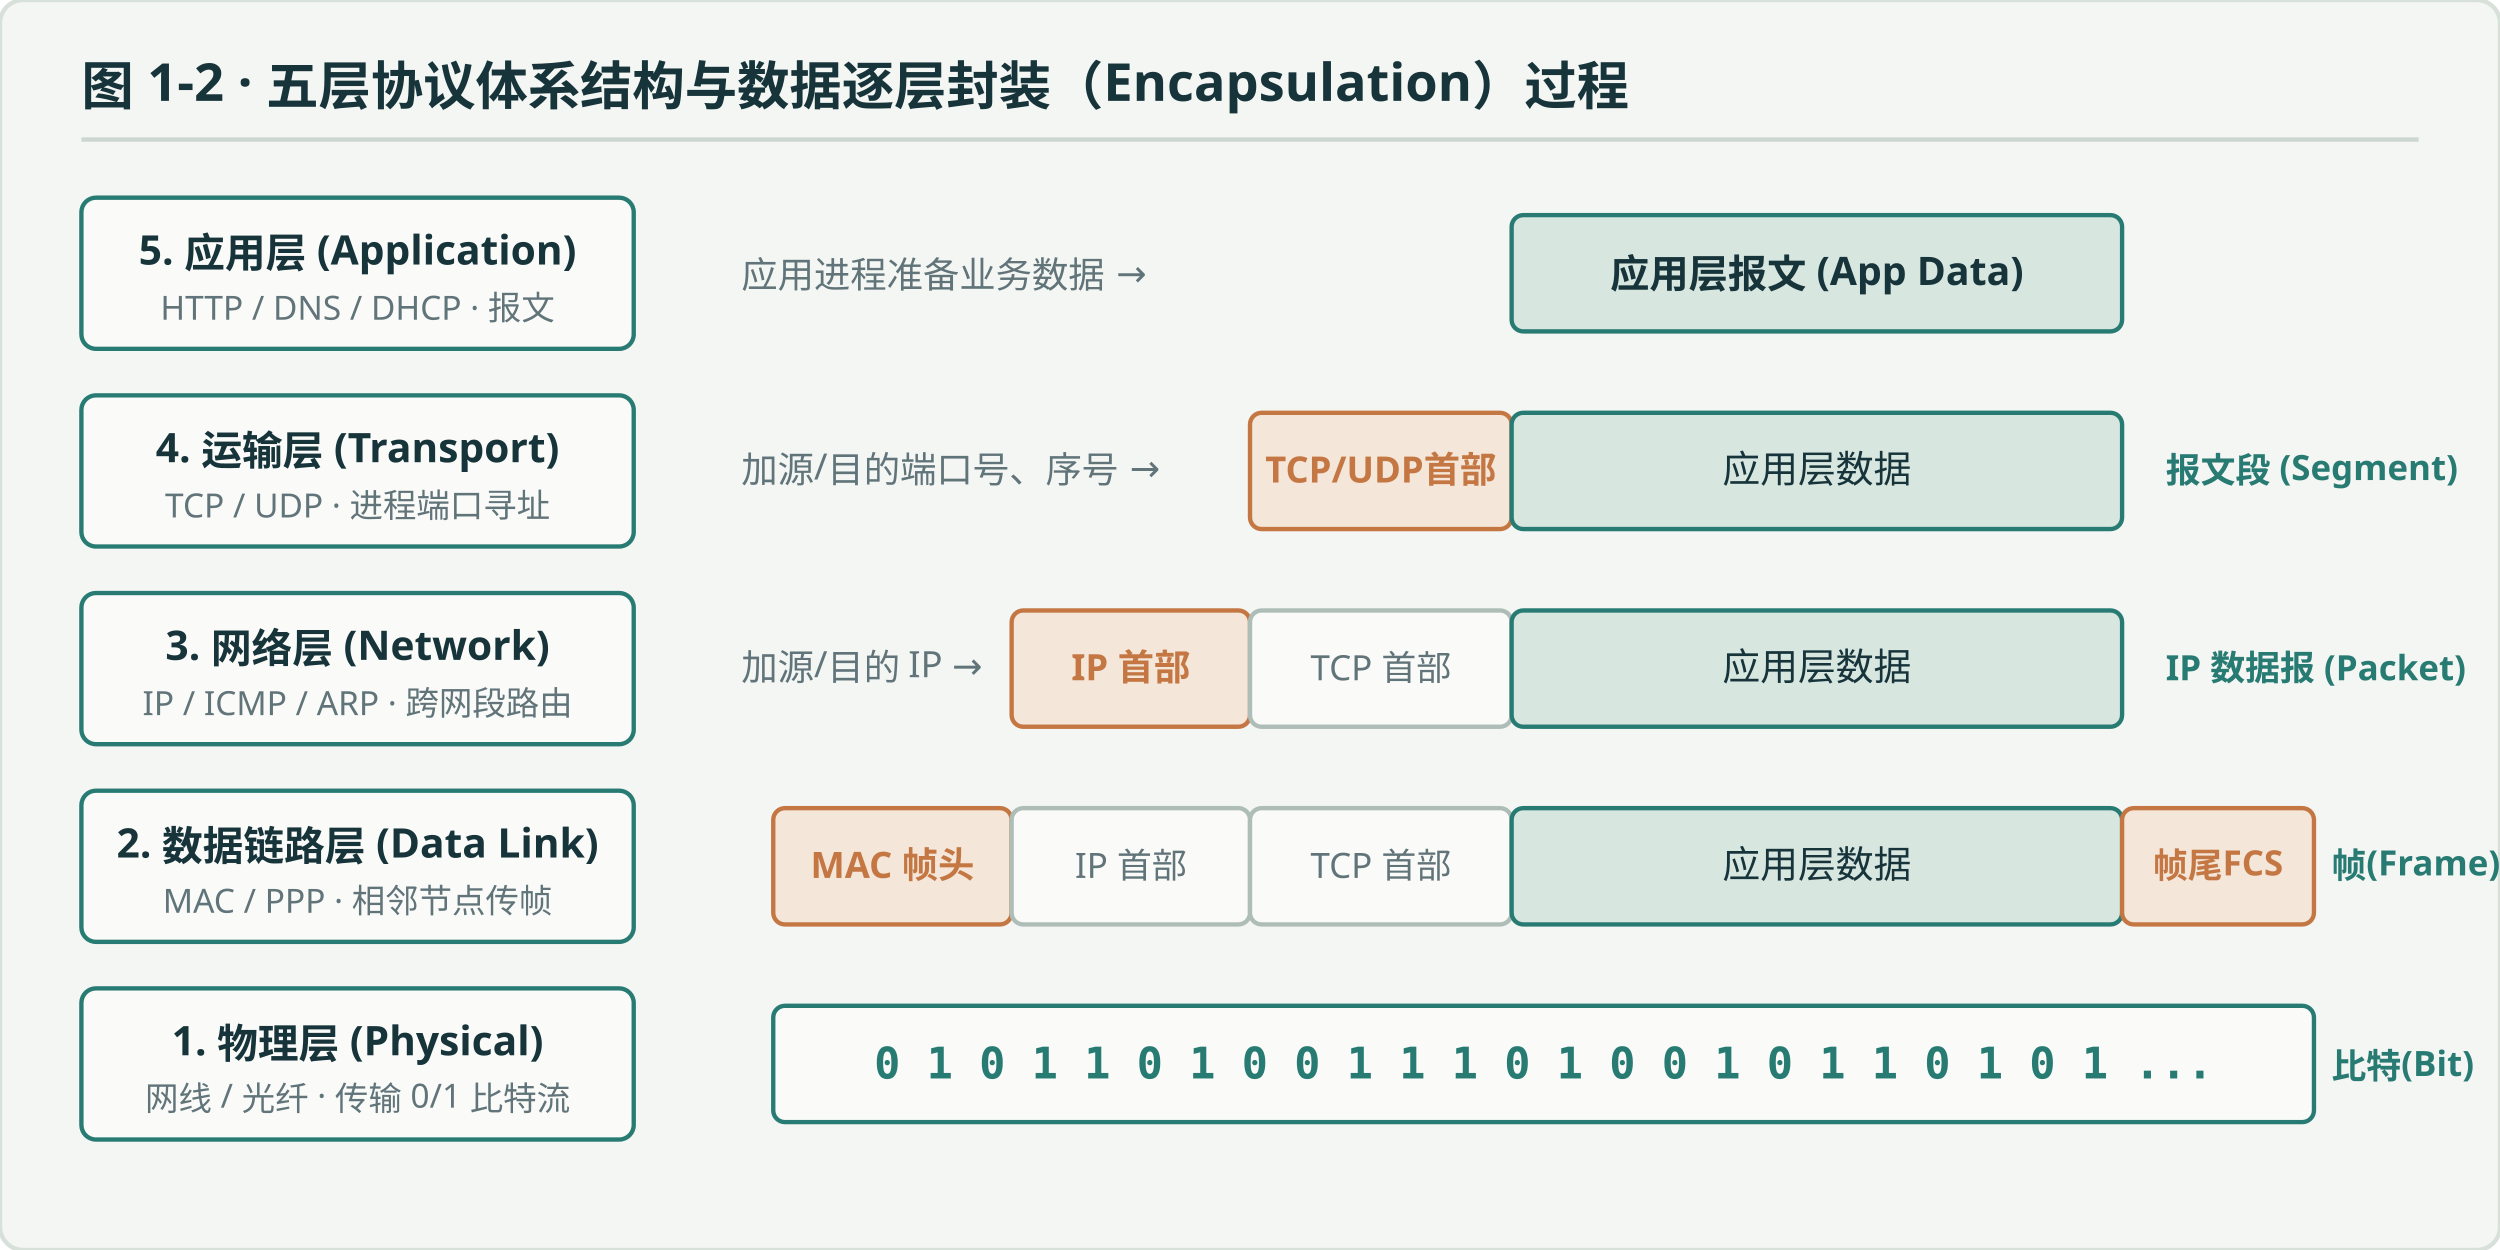
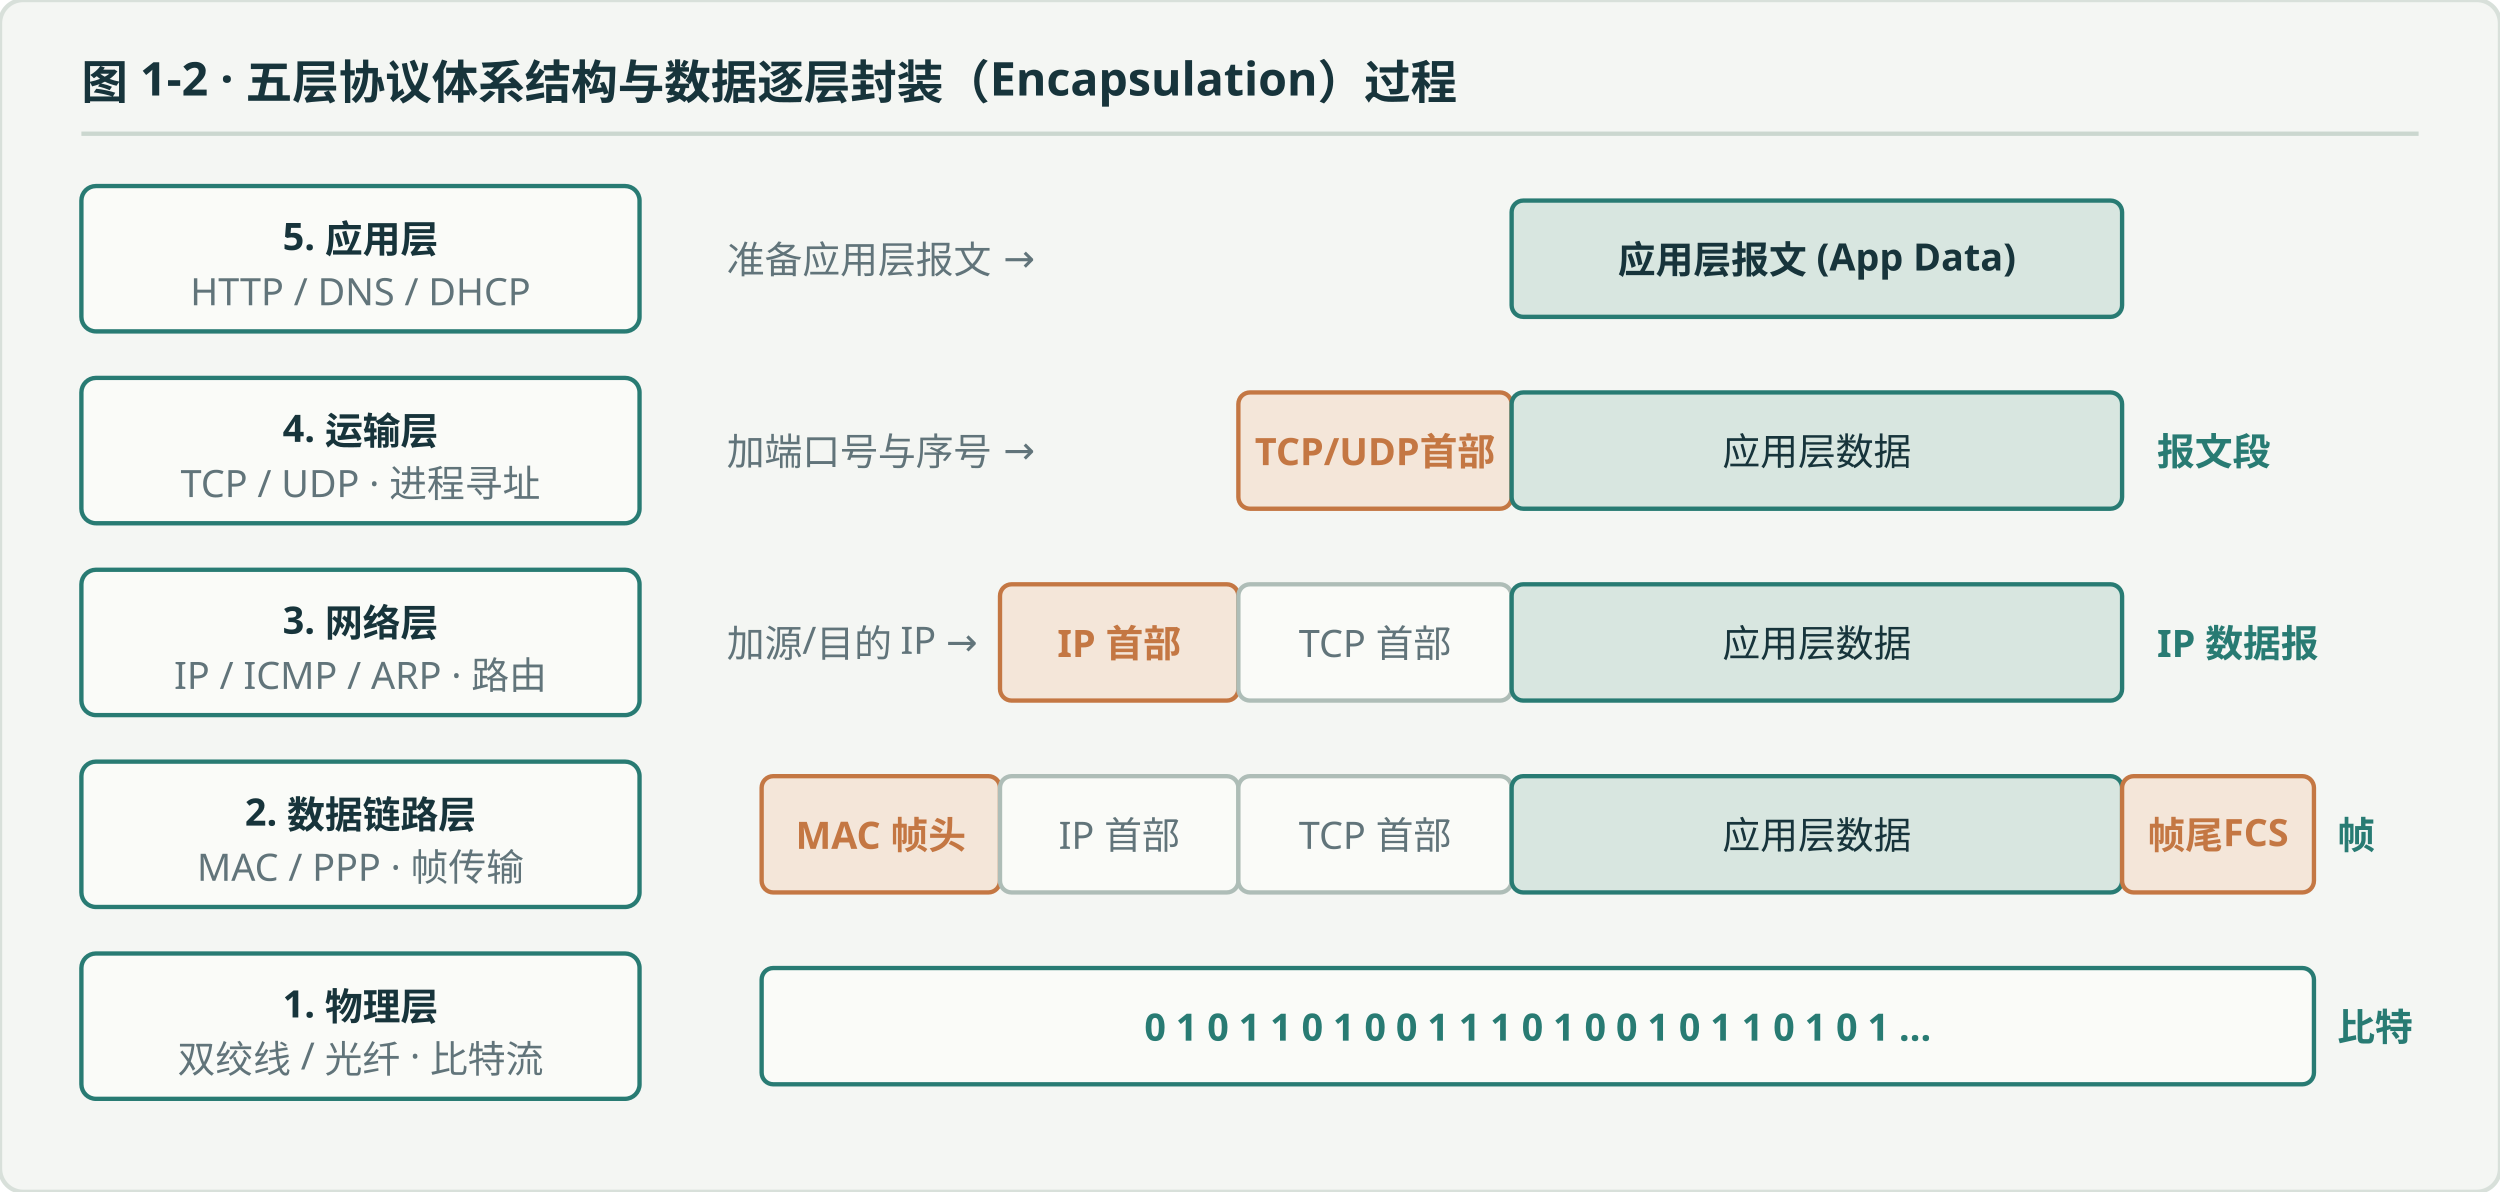
- <svg xmlns="http://www.w3.org/2000/svg" width="860" height="430" viewBox="0 0 860 430" role="img" aria-label="五层协议体系结构的数据封装过程">
-   <rect width="860" height="430" rx="8" fill="#F4F6F3" stroke="#D8E0DA" stroke-width="1.5" />
-   <text x="28" y="36" fill="#17343B" font-family="'Microsoft YaHei','Noto Sans SC',sans-serif" font-size="18" font-weight="700">图 1-2 · 五层协议体系结构与数据逐层封装（Encapsulation）过程</text>
-   <line x1="28" y1="48" x2="832" y2="48" stroke="#CBD7CF" stroke-width="1.5" />
-   <g font-family="'Microsoft YaHei',sans-serif">
-     <rect x="28" y="68" width="190" height="52" rx="5" fill="#FAFBF8" stroke="#287B73" stroke-width="1.5" />
-     <text x="123" y="91" fill="#17343B" font-size="14" font-weight="700" text-anchor="middle">5. 应用层 (Application)</text>
-     <text x="123" y="110" fill="#61747A" font-size="11.5" text-anchor="middle">HTTP / DNS / DHCP · 报文</text>
-     <rect x="28" y="136" width="190" height="52" rx="5" fill="#FAFBF8" stroke="#287B73" stroke-width="1.5" />
-     <text x="123" y="159" fill="#17343B" font-size="14" font-weight="700" text-anchor="middle">4. 运输层 (Transport)</text>
-     <text x="123" y="178" fill="#61747A" font-size="11.5" text-anchor="middle">TCP / UDP · 进程端口寻址</text>
-     <rect x="28" y="204" width="190" height="52" rx="5" fill="#FAFBF8" stroke="#287B73" stroke-width="1.5" />
-     <text x="123" y="227" fill="#17343B" font-size="14" font-weight="700" text-anchor="middle">3. 网络层 (Network)</text>
-     <text x="123" y="246" fill="#61747A" font-size="11.5" text-anchor="middle">IP / ICMP / ARP · 跨网段路由</text>
-     <rect x="28" y="272" width="190" height="52" rx="5" fill="#FAFBF8" stroke="#287B73" stroke-width="1.5" />
-     <text x="123" y="295" fill="#17343B" font-size="14" font-weight="700" text-anchor="middle">2. 数据链路层 (Data Link)</text>
-     <text x="123" y="314" fill="#61747A" font-size="11.5" text-anchor="middle">MAC / PPP · 相邻节点传帧</text>
-     <rect x="28" y="340" width="190" height="52" rx="5" fill="#FAFBF8" stroke="#287B73" stroke-width="1.5" />
-     <text x="123" y="363" fill="#17343B" font-size="14" font-weight="700" text-anchor="middle">1. 物理层 (Physical)</text>
-     <text x="123" y="382" fill="#61747A" font-size="11.5" text-anchor="middle">网线 / 光纤 · 传输 0/1 比特流</text>
-   </g>
-   <g font-family="'Microsoft YaHei',sans-serif">
-     <rect x="520" y="74" width="210" height="40" rx="4" fill="#D8E6E0" stroke="#287B73" stroke-width="1.5" />
-     <text x="625" y="99" fill="#17343B" font-size="13.5" font-weight="700" text-anchor="middle">应用层报文 (App Data)</text>
-     <text x="255" y="99" fill="#61747A" font-size="12.5">应用进程准备业务数据 →</text>
-     <rect x="430" y="142" width="90" height="40" rx="4" fill="#F4E6D9" stroke="#C47743" stroke-width="1.5" />
-     <text x="475" y="166" fill="#C47743" font-size="12.5" font-weight="700" text-anchor="middle">TCP/UDP首部</text>
-     <rect x="520" y="142" width="210" height="40" rx="4" fill="#D8E6E0" stroke="#287B73" stroke-width="1.5" />
-     <text x="625" y="166" fill="#17343B" font-size="13" text-anchor="middle">应用层数据</text>
-     <text x="255" y="166" fill="#61747A" font-size="12.5">加源/目的端口号、序号 →</text>
-     <text x="745" y="166" fill="#287B73" font-size="12" font-weight="600">报文段 (Segment)</text>
-     <rect x="348" y="210" width="82" height="40" rx="4" fill="#F4E6D9" stroke="#C47743" stroke-width="1.5" />
-     <text x="389" y="234" fill="#C47743" font-size="12.5" font-weight="700" text-anchor="middle">IP 首部</text>
-     <rect x="430" y="210" width="90" height="40" rx="4" fill="#FAFBF8" stroke="#AEBDB7" stroke-width="1.5" />
-     <text x="475" y="234" fill="#61747A" font-size="12" text-anchor="middle">TCP 首部</text>
-     <rect x="520" y="210" width="210" height="40" rx="4" fill="#D8E6E0" stroke="#287B73" stroke-width="1.5" />
-     <text x="625" y="234" fill="#17343B" font-size="13" text-anchor="middle">应用层数据</text>
-     <text x="255" y="234" fill="#61747A" font-size="12.5">加源/目的 IP →</text>
-     <text x="745" y="234" fill="#287B73" font-size="12" font-weight="600">IP 数据报 (Packet)</text>
-     <rect x="266" y="278" width="82" height="40" rx="4" fill="#F4E6D9" stroke="#C47743" stroke-width="1.5" />
-     <text x="307" y="302" fill="#C47743" font-size="12.5" font-weight="700" text-anchor="middle">MAC 帧头</text>
-     <rect x="348" y="278" width="82" height="40" rx="4" fill="#FAFBF8" stroke="#AEBDB7" stroke-width="1.5" />
-     <text x="389" y="302" fill="#61747A" font-size="12" text-anchor="middle">IP 首部</text>
-     <rect x="430" y="278" width="90" height="40" rx="4" fill="#FAFBF8" stroke="#AEBDB7" stroke-width="1.5" />
-     <text x="475" y="302" fill="#61747A" font-size="12" text-anchor="middle">TCP 首部</text>
-     <rect x="520" y="278" width="210" height="40" rx="4" fill="#D8E6E0" stroke="#287B73" stroke-width="1.5" />
-     <text x="625" y="302" fill="#17343B" font-size="13" text-anchor="middle">应用层数据</text>
-     <rect x="730" y="278" width="66" height="40" rx="4" fill="#F4E6D9" stroke="#C47743" stroke-width="1.5" />
-     <text x="763" y="302" fill="#C47743" font-size="12" font-weight="700" text-anchor="middle">帧尾FCS</text>
-     <text x="802" y="302" fill="#287B73" font-size="12" font-weight="600">帧(Frame)</text>
-     <rect x="266" y="346" width="530" height="40" rx="4" fill="#FAFBF8" stroke="#287B73" stroke-width="1.5" />
-     <text x="531" y="371" fill="#287B73" font-family="Consolas,monospace" font-size="15" font-weight="700" text-anchor="middle">0 1 0 1 1 0 1 0 0 1 1 1 0 1 0 0 1 0 1 1 0 1 0 1 ...</text>
-     <text x="802" y="371" fill="#287B73" font-size="12" font-weight="600">比特(Bit)</text>
+ <svg xmlns="http://www.w3.org/2000/svg" width="860" height="410" viewBox="0 0 860 410" role="img" aria-label="五层协议体系结构的数据封装过程">
+   <rect width="860" height="410" rx="8" fill="#F4F6F3" stroke="#D8E0DA" stroke-width="1.5" />
+   <text x="28" y="34" fill="#17343B" font-family="'Microsoft YaHei','Noto Sans SC',sans-serif" font-size="16" font-weight="700">图 1-2 · 五层协议体系结构与数据逐层封装（Encapsulation）过程</text>
+   <line x1="28" y1="46" x2="832" y2="46" stroke="#CBD7CF" stroke-width="1.5" />
+   <g font-family="'Microsoft YaHei','Noto Sans SC',sans-serif" font-size="13">
+     <rect x="28" y="64" width="192" height="50" rx="5" fill="#FAFBF8" stroke="#287B73" stroke-width="1.5" />
+     <text x="124" y="86" fill="#17343B" font-weight="700" text-anchor="middle">5. 应用层</text>
+     <text x="124" y="105" fill="#61747A" text-anchor="middle">HTTP / DNS / DHCP</text>
+     <rect x="28" y="130" width="192" height="50" rx="5" fill="#FAFBF8" stroke="#287B73" stroke-width="1.5" />
+     <text x="124" y="152" fill="#17343B" font-weight="700" text-anchor="middle">4. 运输层</text>
+     <text x="124" y="171" fill="#61747A" text-anchor="middle">TCP / UDP · 进程寻址</text>
+     <rect x="28" y="196" width="192" height="50" rx="5" fill="#FAFBF8" stroke="#287B73" stroke-width="1.5" />
+     <text x="124" y="218" fill="#17343B" font-weight="700" text-anchor="middle">3. 网络层</text>
+     <text x="124" y="237" fill="#61747A" text-anchor="middle">IP / ICMP / ARP · 路由</text>
+     <rect x="28" y="262" width="192" height="50" rx="5" fill="#FAFBF8" stroke="#287B73" stroke-width="1.5" />
+     <text x="124" y="284" fill="#17343B" font-weight="700" text-anchor="middle">2. 数据链路层</text>
+     <text x="124" y="303" fill="#61747A" text-anchor="middle">MAC / PPP · 帧传输</text>
+     <rect x="28" y="328" width="192" height="50" rx="5" fill="#FAFBF8" stroke="#287B73" stroke-width="1.5" />
+     <text x="124" y="350" fill="#17343B" font-weight="700" text-anchor="middle">1. 物理层</text>
+     <text x="124" y="369" fill="#61747A" text-anchor="middle">双绞线 / 光纤 · 比特流</text>
+     <rect x="520" y="69" width="210" height="40" rx="4" fill="#D8E6E0" stroke="#287B73" stroke-width="1.5" />
+     <text x="625" y="94" fill="#17343B" font-weight="700" text-anchor="middle">应用层报文 (App Data)</text>
+     <text x="250" y="94" fill="#61747A">准备应用层报文 →</text>
+     <rect x="426" y="135" width="94" height="40" rx="4" fill="#F4E6D9" stroke="#C47743" stroke-width="1.5" />
+     <text x="473" y="160" fill="#C47743" font-weight="700" text-anchor="middle">TCP/UDP首部</text>
+     <rect x="520" y="135" width="210" height="40" rx="4" fill="#D8E6E0" stroke="#287B73" stroke-width="1.5" />
+     <text x="625" y="160" fill="#17343B" text-anchor="middle">应用层数据</text>
+     <text x="250" y="160" fill="#61747A">加端口号与序号 →</text>
+     <text x="742" y="160" fill="#287B73" font-weight="600">报文段</text>
+     <rect x="344" y="201" width="82" height="40" rx="4" fill="#F4E6D9" stroke="#C47743" stroke-width="1.5" />
+     <text x="385" y="226" fill="#C47743" font-weight="700" text-anchor="middle">IP 首部</text>
+     <rect x="426" y="201" width="94" height="40" rx="4" fill="#FAFBF8" stroke="#AEBDB7" stroke-width="1.5" />
+     <text x="473" y="226" fill="#61747A" text-anchor="middle">TCP 首部</text>
+     <rect x="520" y="201" width="210" height="40" rx="4" fill="#D8E6E0" stroke="#287B73" stroke-width="1.5" />
+     <text x="625" y="226" fill="#17343B" text-anchor="middle">应用层数据</text>
+     <text x="250" y="226" fill="#61747A">加源/目的 IP →</text>
+     <text x="742" y="226" fill="#287B73" font-weight="600">IP 数据报</text>
+     <rect x="262" y="267" width="82" height="40" rx="4" fill="#F4E6D9" stroke="#C47743" stroke-width="1.5" />
+     <text x="303" y="292" fill="#C47743" font-weight="700" text-anchor="middle">MAC 帧头</text>
+     <rect x="344" y="267" width="82" height="40" rx="4" fill="#FAFBF8" stroke="#AEBDB7" stroke-width="1.5" />
+     <text x="385" y="292" fill="#61747A" text-anchor="middle">IP 首部</text>
+     <rect x="426" y="267" width="94" height="40" rx="4" fill="#FAFBF8" stroke="#AEBDB7" stroke-width="1.5" />
+     <text x="473" y="292" fill="#61747A" text-anchor="middle">TCP 首部</text>
+     <rect x="520" y="267" width="210" height="40" rx="4" fill="#D8E6E0" stroke="#287B73" stroke-width="1.5" />
+     <text x="625" y="292" fill="#17343B" text-anchor="middle">应用层数据</text>
+     <rect x="730" y="267" width="66" height="40" rx="4" fill="#F4E6D9" stroke="#C47743" stroke-width="1.5" />
+     <text x="763" y="292" fill="#C47743" font-weight="700" text-anchor="middle">帧尾FCS</text>
+     <text x="804" y="292" fill="#287B73" font-weight="600">帧</text>
+     <rect x="262" y="333" width="534" height="40" rx="4" fill="#FAFBF8" stroke="#287B73" stroke-width="1.5" />
+     <text x="529" y="358" fill="#287B73" font-weight="700" text-anchor="middle">0 1 0 1 1 0 1 0 0 1 1 1 0 1 0 0 1 0 1 1 0 1 0 1 ...</text>
+     <text x="804" y="358" fill="#287B73" font-weight="600">比特</text>
  </g>
</svg>
